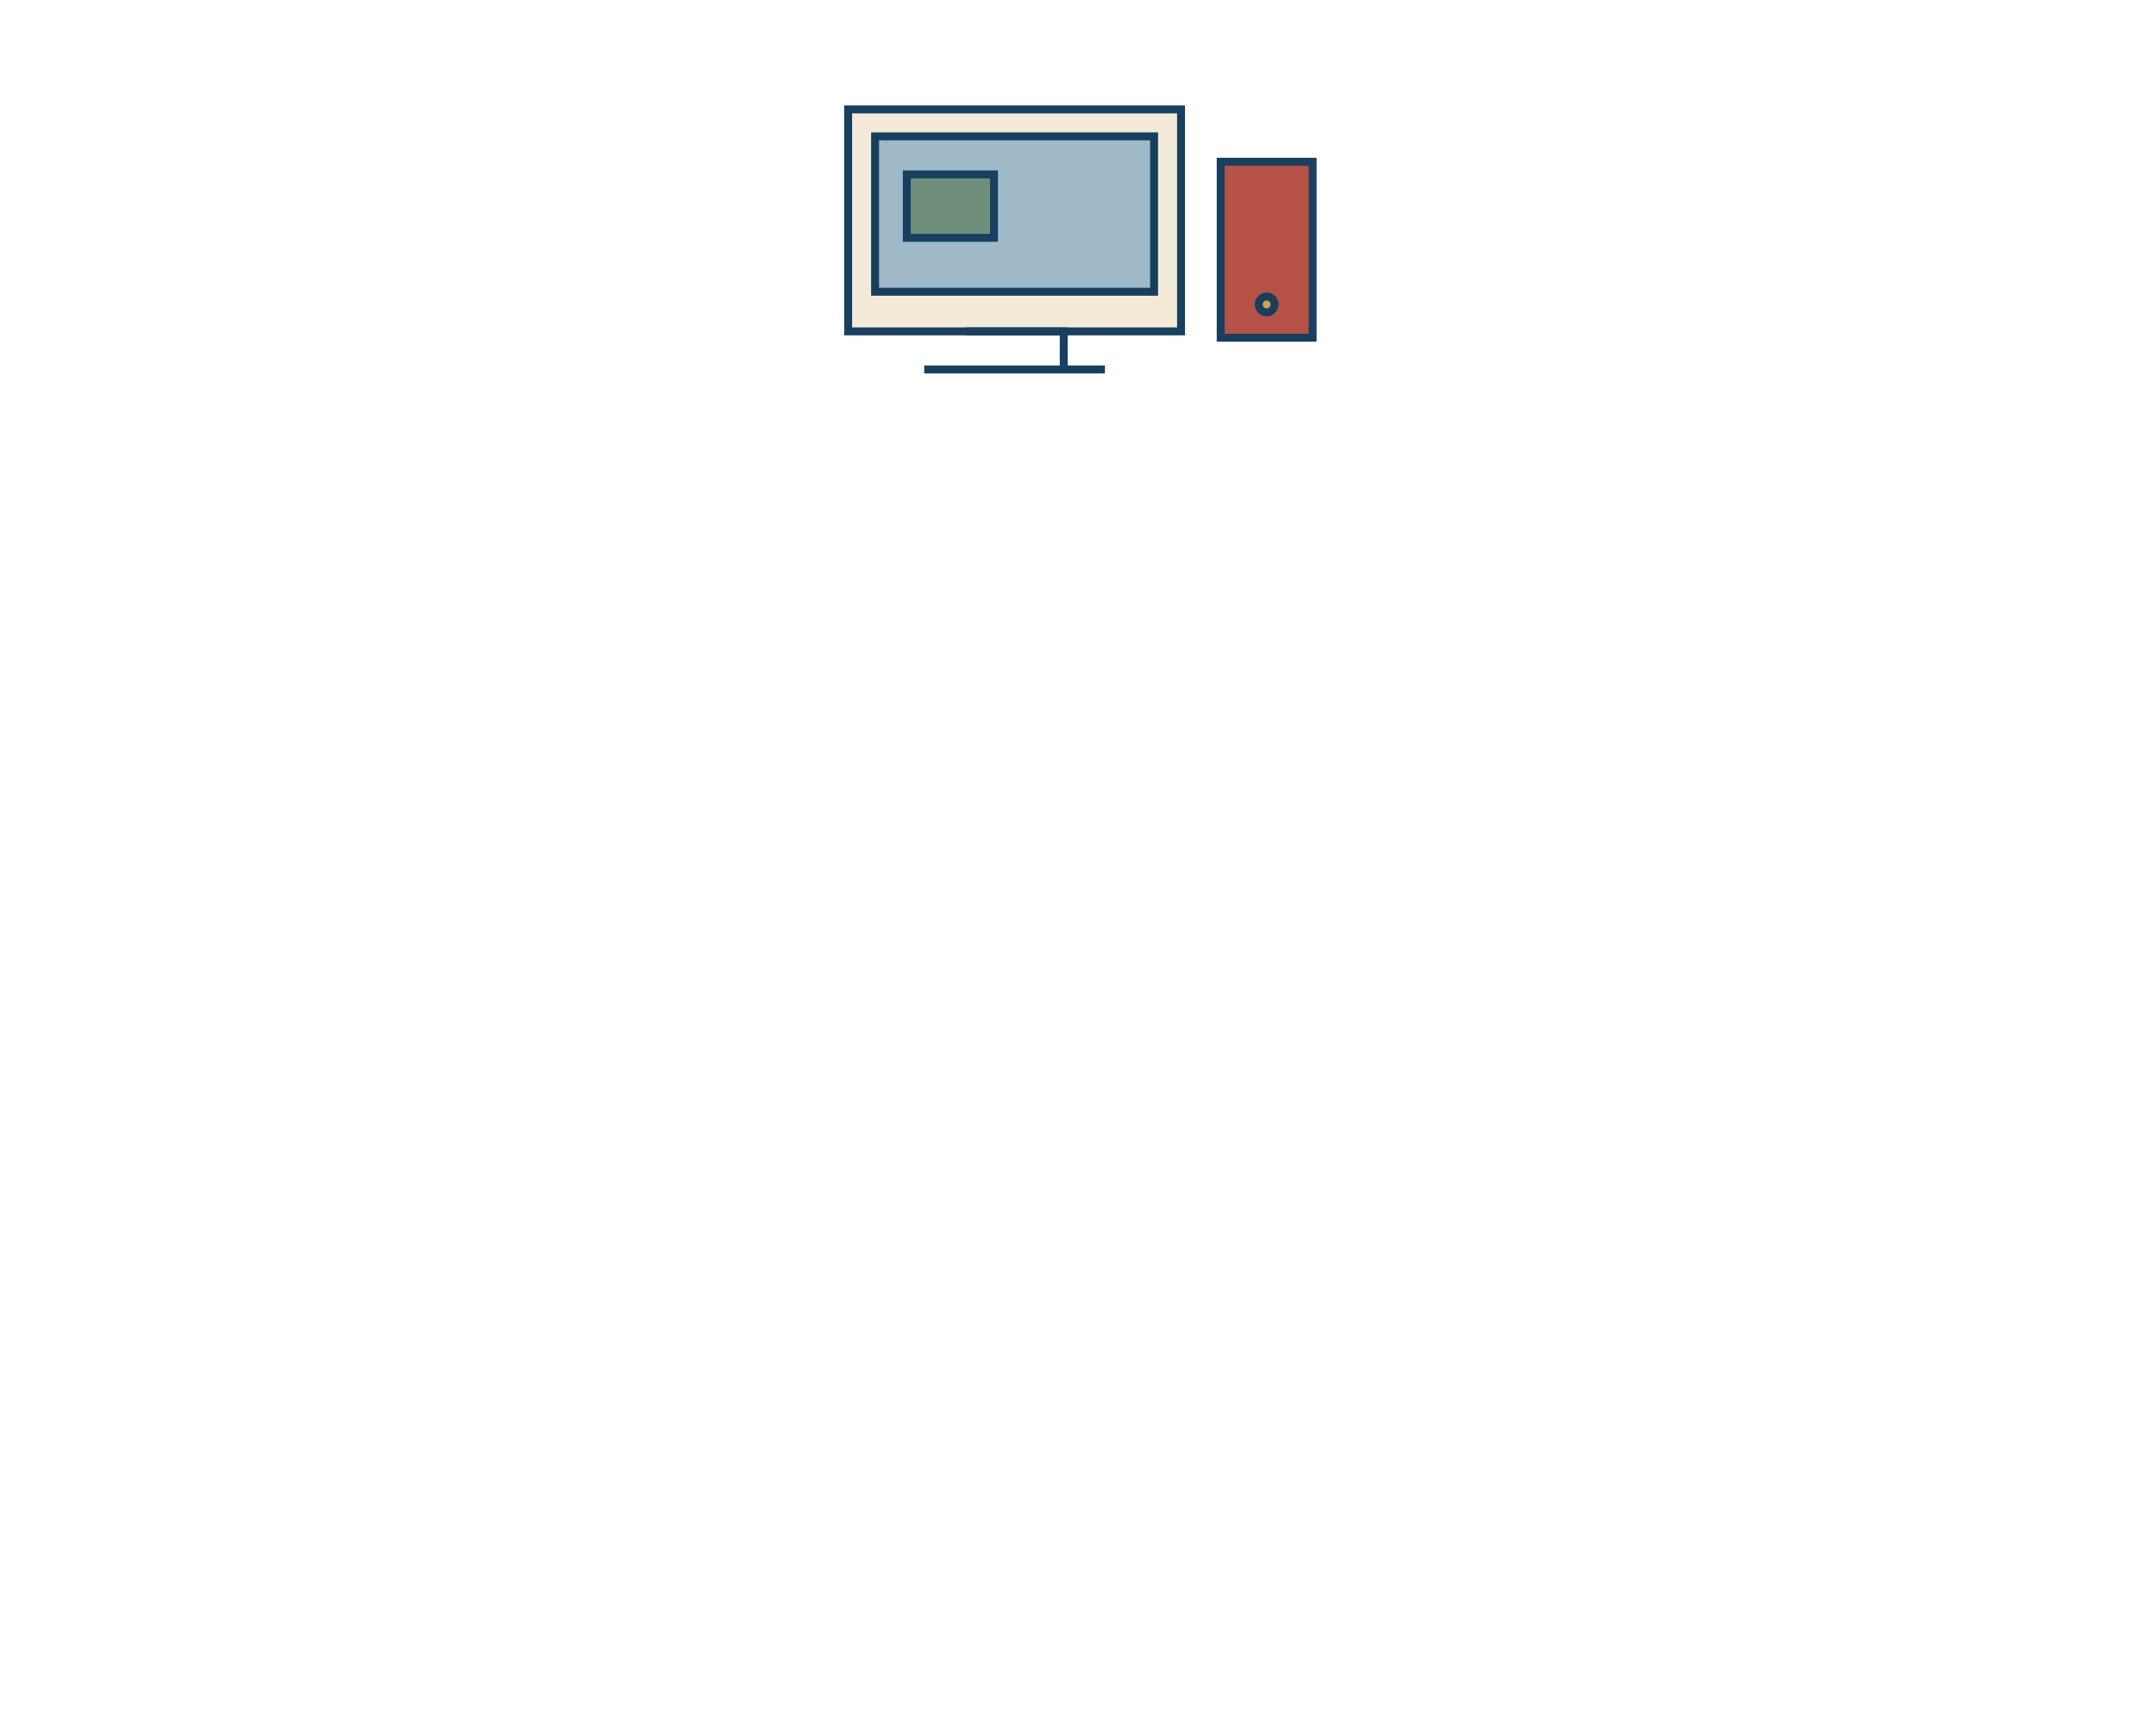
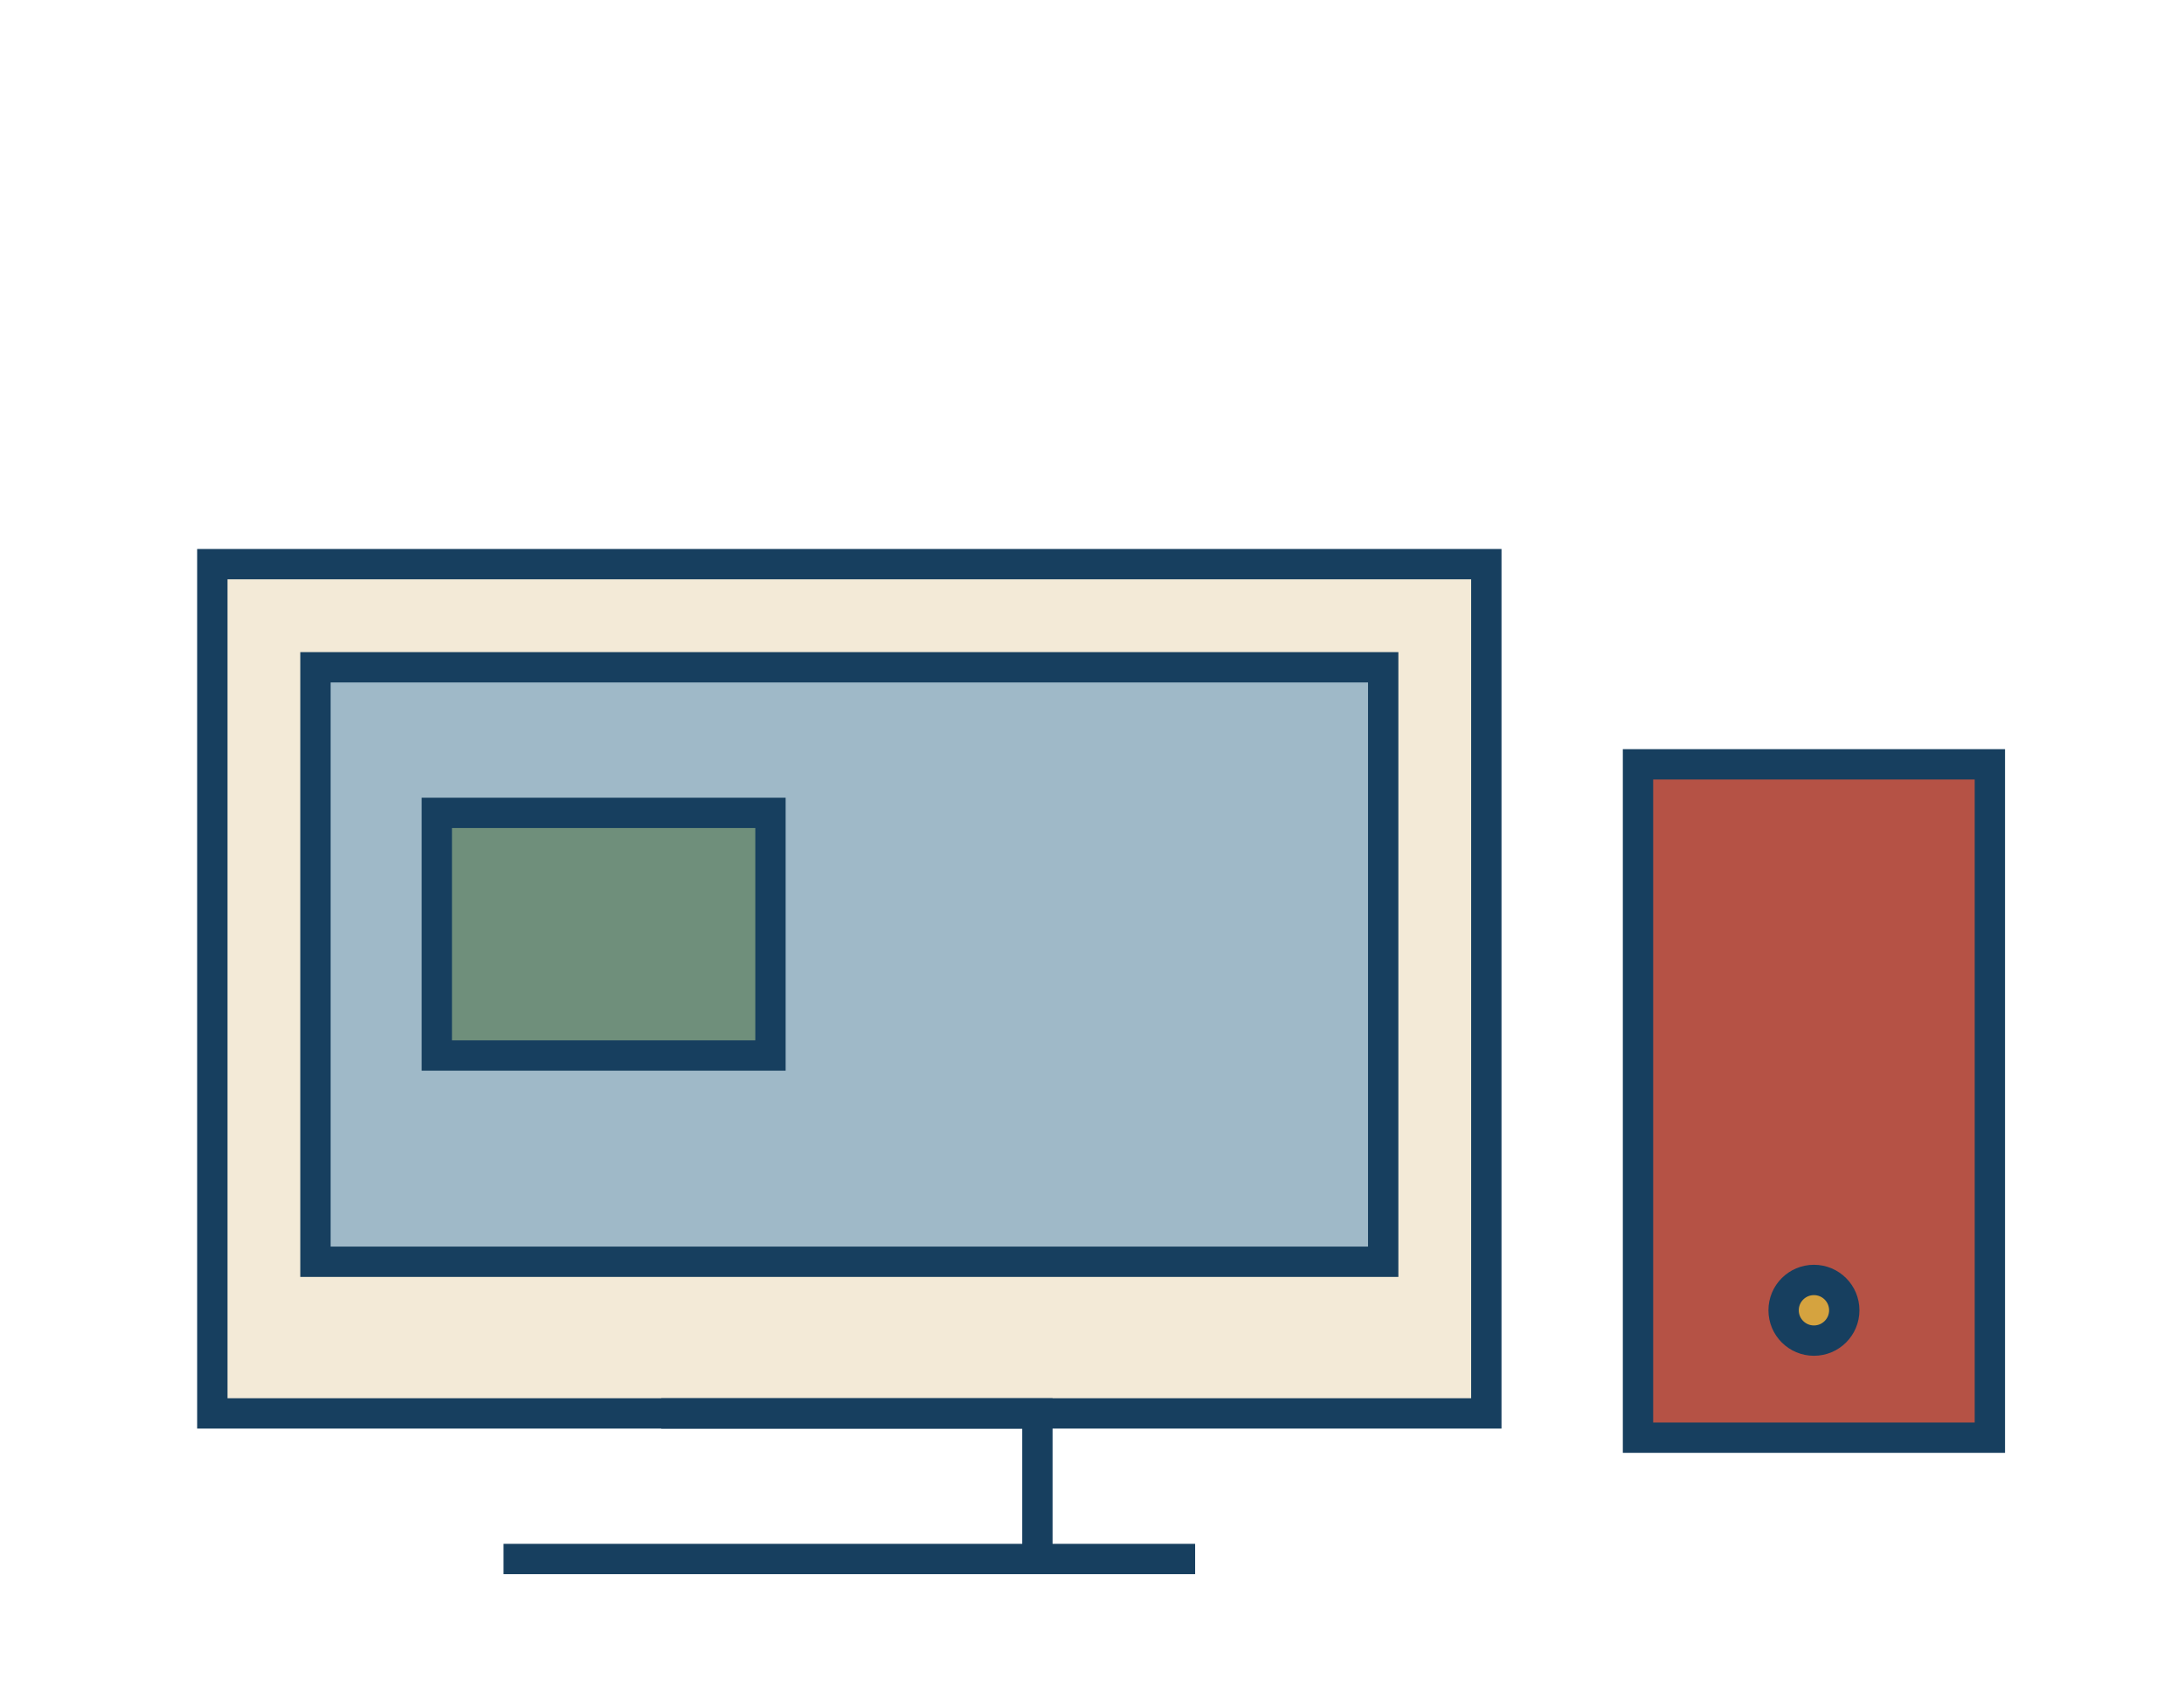
- <svg xmlns="http://www.w3.org/2000/svg" viewBox="-160 -130 680 540">
-   <g transform="translate(90 -142) scale(0.5)" stroke="#173f5f" stroke-width="5">
+ <svg xmlns="http://www.w3.org/2000/svg" viewBox="0 0 360 280">
+   <g stroke="#173f5f" stroke-width="5">
    <path fill="#f3ead7" d="M35 93h210v140H35z" />
    <path fill="#9fb9c8" d="M52 110h176v98H52z" />
    <path d="M109 233h62v24M83 257h114" fill="none" />
    <path fill="#b55245" d="M270 126h58v111h-58z" />
    <circle cx="299" cy="216" r="5" fill="#d5a33f" />
    <path fill="#6f8f7b" d="M72 134h55v40H72z" />
  </g>
</svg>
